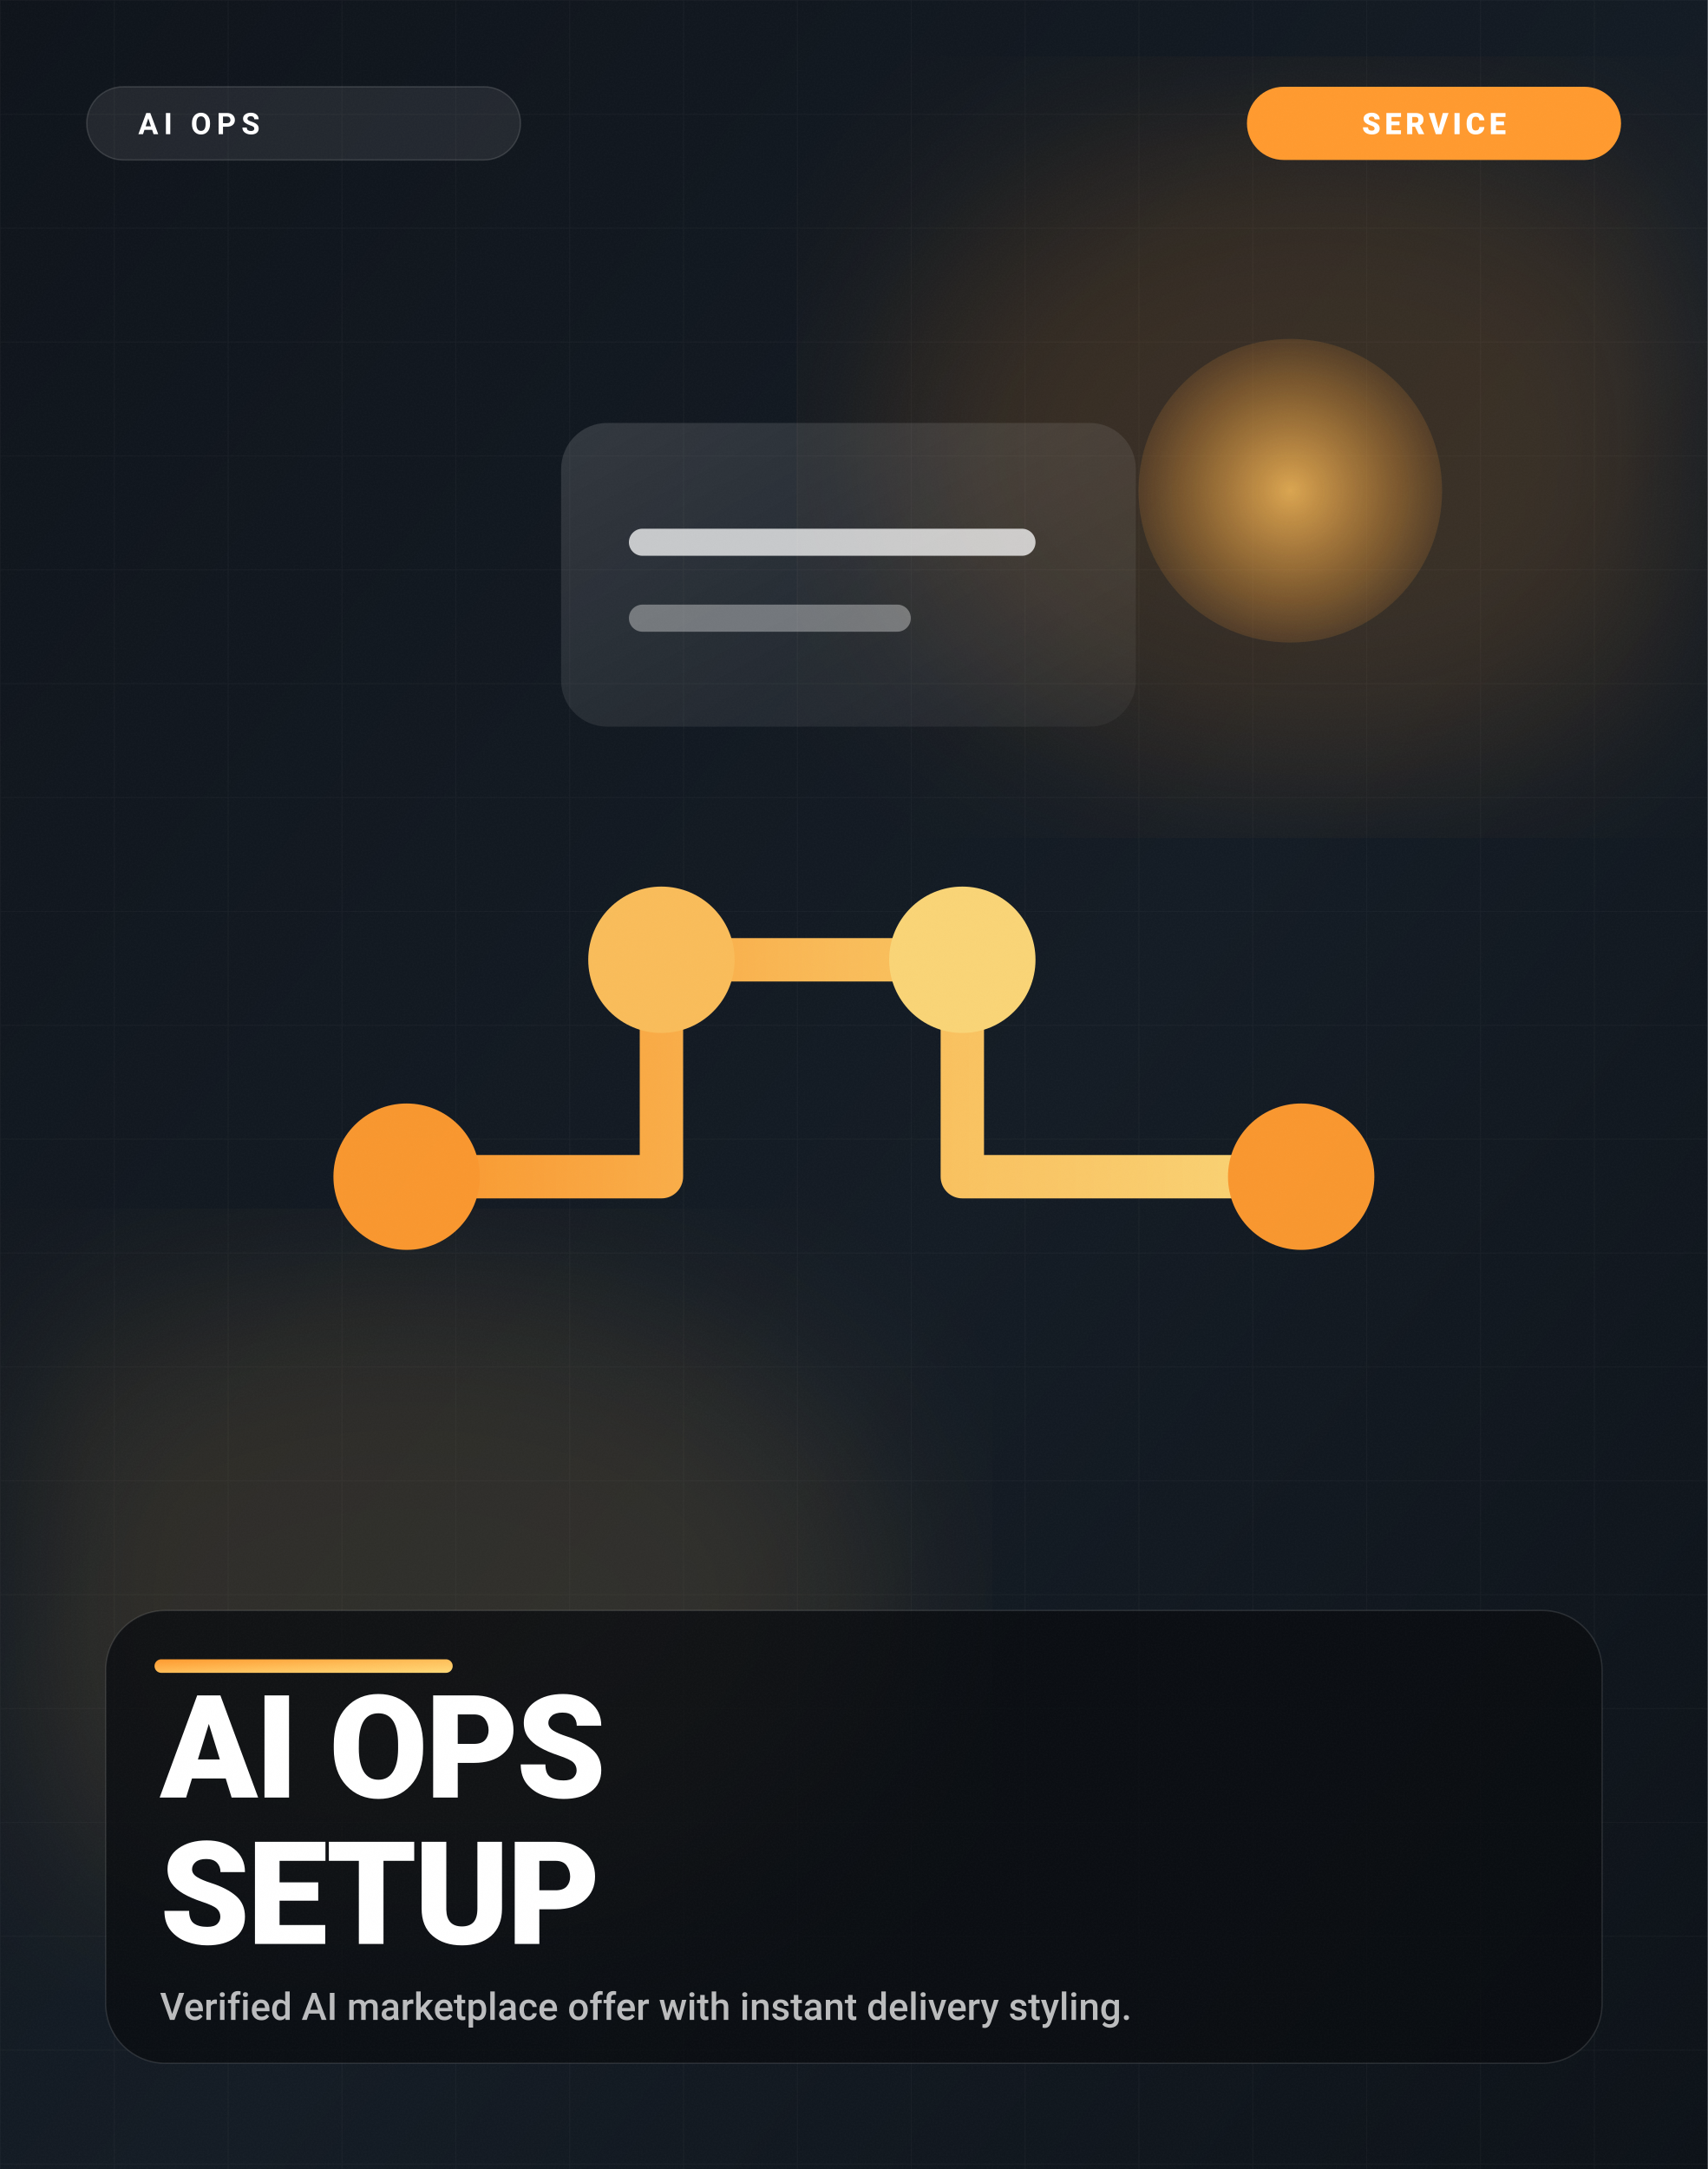
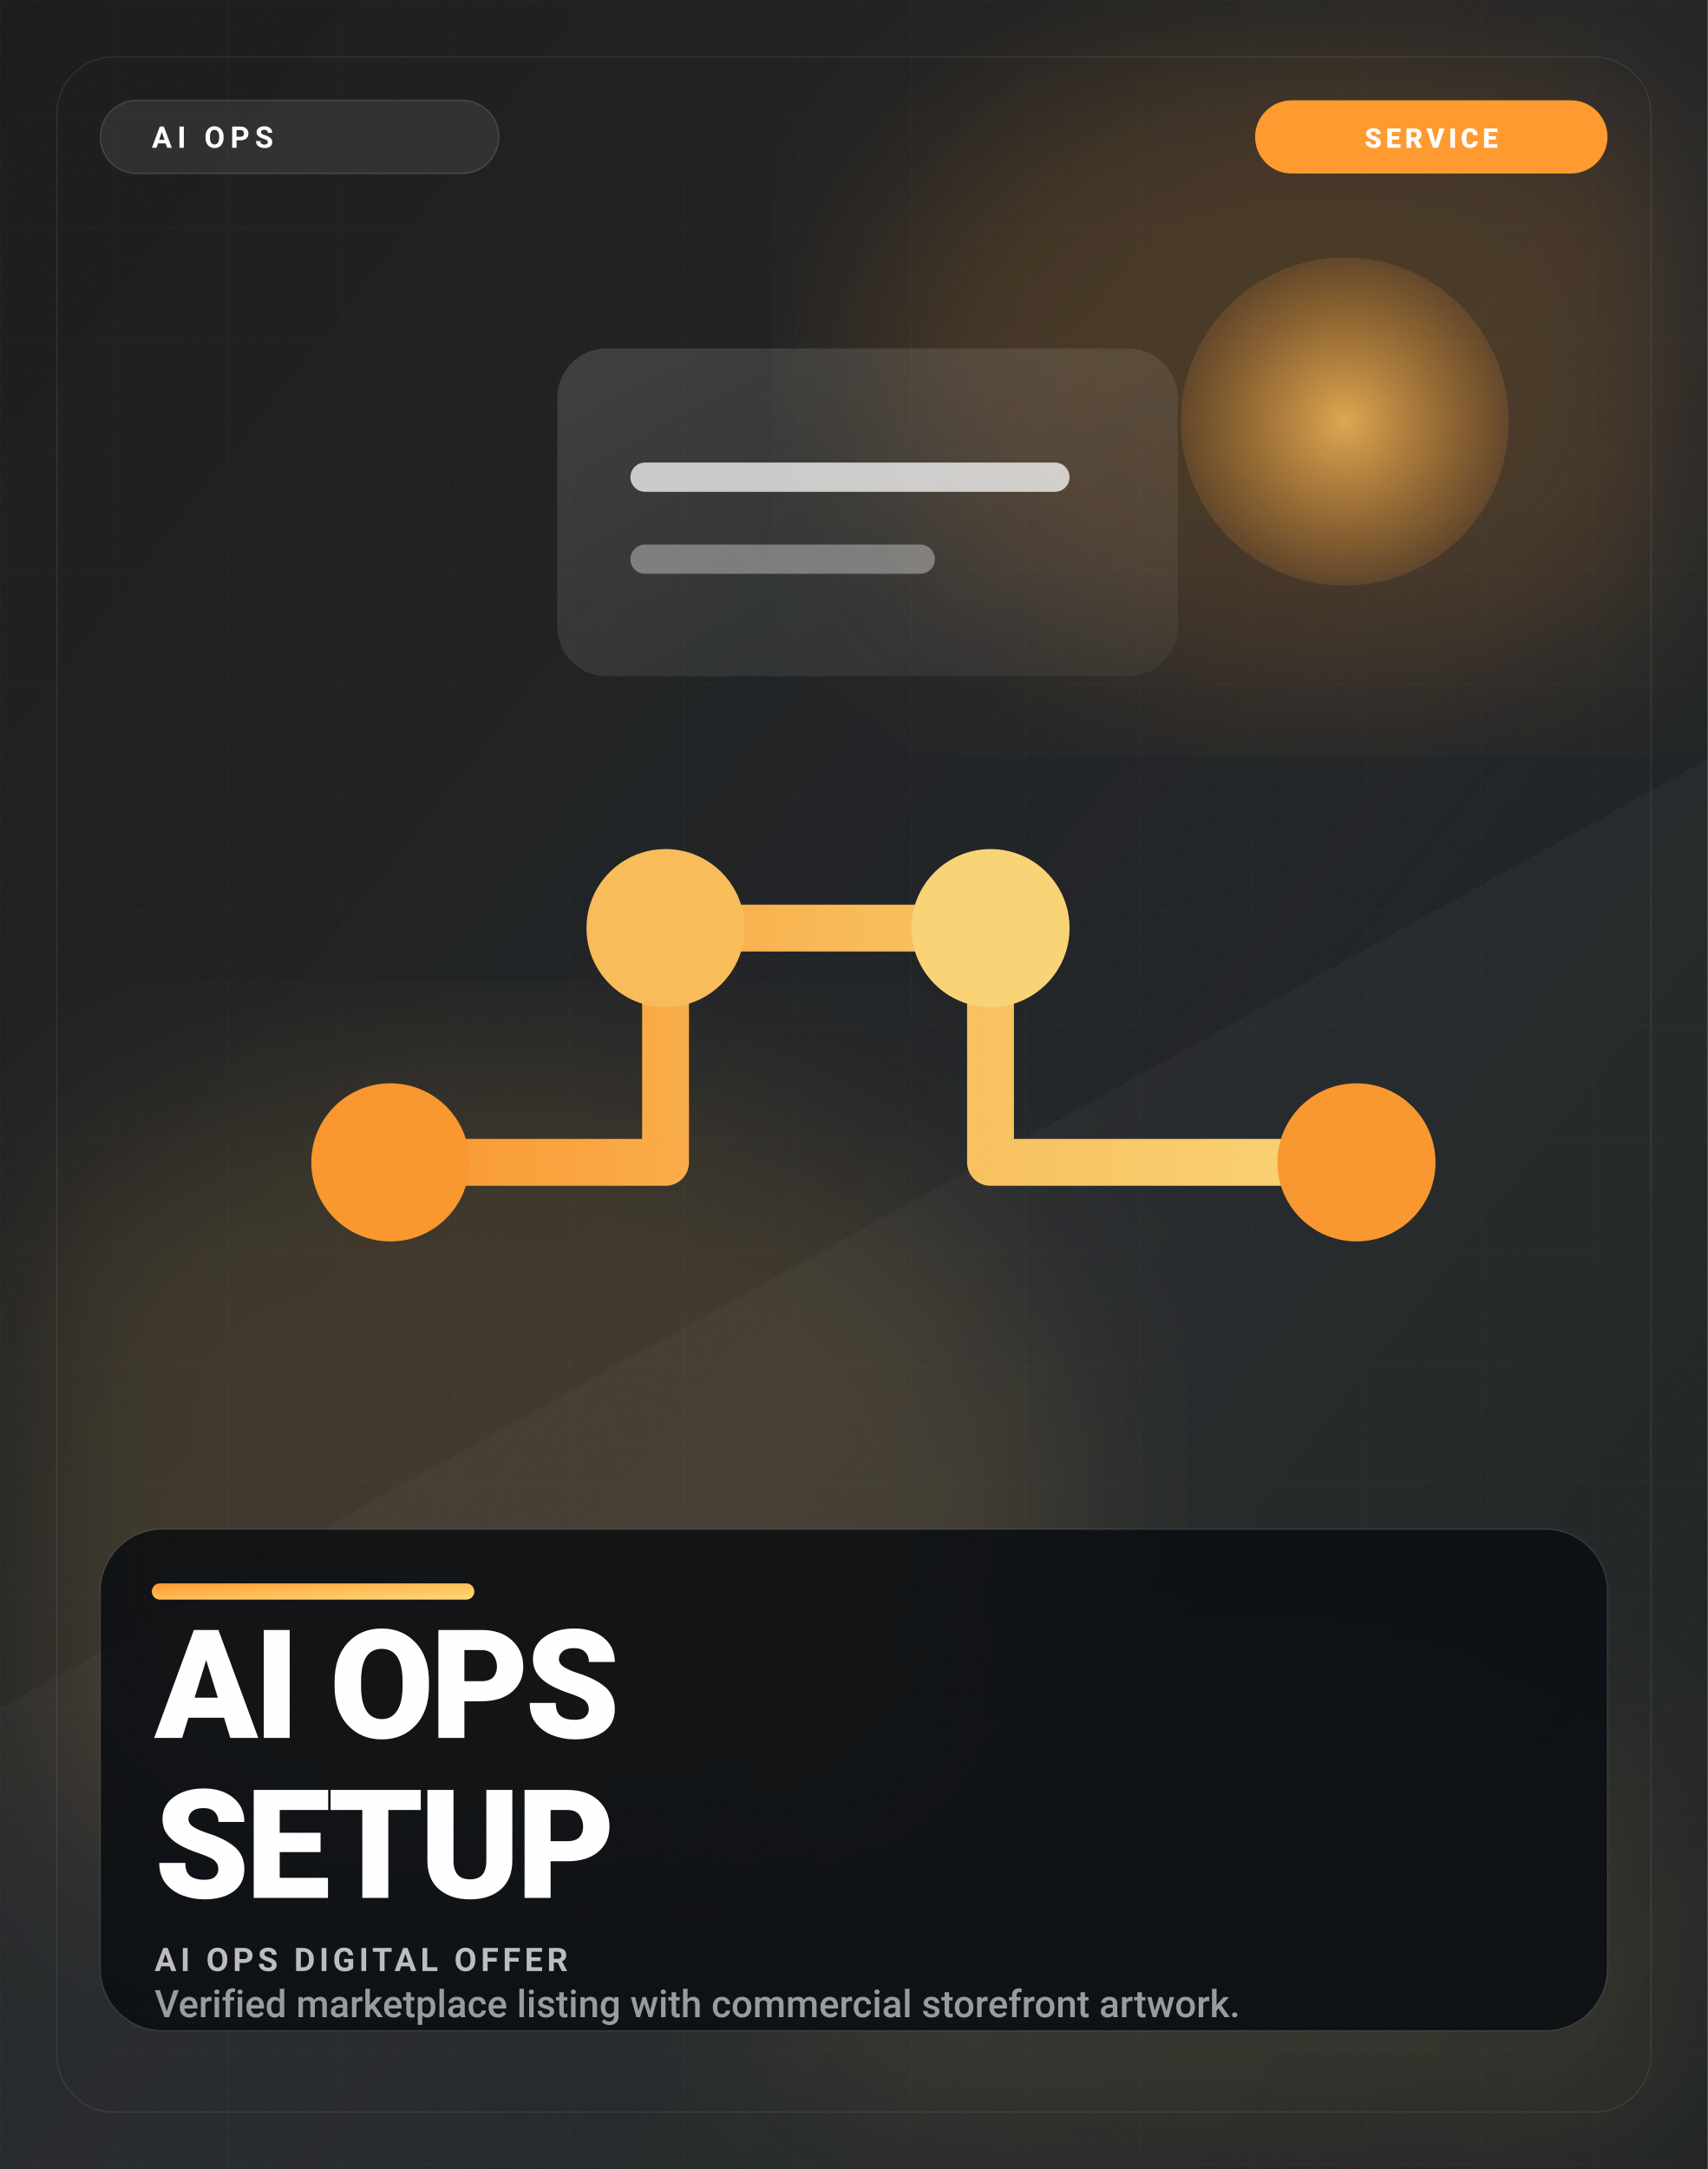
<svg xmlns="http://www.w3.org/2000/svg" viewBox="0 0 1260 1600" role="img" aria-label="AI OPS SETUP product cover">
  <defs>
    <linearGradient id="bgposter10" x1="0" y1="0" x2="1" y2="1">
      <stop offset="0%" stop-color="#0f141b" />
      <stop offset="56%" stop-color="#141c25" />
      <stop offset="100%" stop-color="#0d1218" />
    </linearGradient>
    <linearGradient id="accentposter10" x1="0" y1="0" x2="1" y2="1">
      <stop offset="0%" stop-color="#ff9a2f" />
      <stop offset="55%" stop-color="#ffc05b" />
      <stop offset="100%" stop-color="#ffd978" />
    </linearGradient>
    <linearGradient id="glassA" x1="0" y1="0" x2="1" y2="1">
      <stop offset="0%" stop-color="rgba(255,255,255,.14)" />
      <stop offset="100%" stop-color="rgba(255,255,255,.04)" />
    </linearGradient>
    <linearGradient id="glassB" x1="0" y1="0" x2="1" y2="1">
      <stop offset="0%" stop-color="rgba(255,255,255,.1)" />
      <stop offset="100%" stop-color="rgba(255,255,255,.02)" />
    </linearGradient>
    <radialGradient id="orbA" cx="50%" cy="50%" r="60%">
      <stop offset="0%" stop-color="#ffc05b" stop-opacity=".95" />
      <stop offset="100%" stop-color="#ff9a2f" stop-opacity="0" />
    </radialGradient>
    <linearGradient id="panelLine" x1="0" y1="0" x2="1" y2="0">
      <stop offset="0%" stop-color="#ff9a2f" />
      <stop offset="50%" stop-color="#ffc05b" />
      <stop offset="100%" stop-color="#ffd978" />
    </linearGradient>
    <pattern id="gridposter10" width="84" height="84" patternUnits="userSpaceOnUse">
      <path d="M84 0H0V84" fill="none" stroke="rgba(255,255,255,.06)" stroke-width="1" />
    </pattern>
    <filter id="noiseposter10" x="-20%" y="-20%" width="140%" height="140%">
      <feTurbulence type="fractalNoise" baseFrequency="0.8" numOctaves="2" stitchTiles="stitch" />
      <feColorMatrix type="saturate" values="0" />
      <feComponentTransfer>
        <feFuncA type="table" tableValues="0 0 .07 .1" />
      </feComponentTransfer>
    </filter>
    <filter id="blurposter10">
      <feGaussianBlur stdDeviation="70" />
    </filter>
  </defs>
  <rect width="1260" height="1600" fill="url(#bgposter10)" />
-   <rect width="1260" height="1600" fill="url(#gridposter10)" opacity=".6" />
-   <ellipse cx="972" cy="330" rx="320" ry="240" fill="#ff9a2f" opacity=".16" filter="url(#blurposter10)" />
-   <ellipse cx="300" cy="1180" rx="360" ry="240" fill="#ffc05b" opacity=".12" filter="url(#blurposter10)" />
-   <g>
+   <rect width="1260" height="1600" fill="url(#gridposter10)" opacity=".44" />
+   <rect width="1260" height="1600" fill="url(#accentposter10)" opacity=".06" />
+   <path d="M0 1260L1260 560V1600H0Z" fill="rgba(255,255,255,.03)" />
+   <ellipse cx="978" cy="270" rx="340" ry="240" fill="#ff9a2f" opacity=".18" filter="url(#blurposter10)" />
+   <ellipse cx="360" cy="1108" rx="430" ry="320" fill="#ffc05b" opacity=".14" filter="url(#blurposter10)" />
+   <ellipse cx="920" cy="1440" rx="360" ry="220" fill="#ffd978" opacity=".08" filter="url(#blurposter10)" />
+   <g transform="translate(-36 -80) scale(1.08)">
    <g opacity="0.97">
      <path d="M300 868h188v-160h222v160h250" stroke="url(#panelLine)" stroke-width="32" stroke-linecap="round" stroke-linejoin="round" fill="none" />
      <circle cx="300" cy="868" r="54" fill="#ff9a2f" />
      <circle cx="488" cy="708" r="54" fill="#ffc05b" />
      <circle cx="710" cy="708" r="54" fill="#ffd978" />
      <circle cx="960" cy="868" r="54" fill="#ff9a2f" />
      <rect x="414" y="312" width="424" height="224" rx="34" fill="url(#glassA)" />
      <path d="M474 400h280" stroke="#fff" stroke-width="20" stroke-linecap="round" opacity=".76" />
      <path d="M474 456h188" stroke="#fff" stroke-width="20" stroke-linecap="round" opacity=".36" />
      <circle cx="952" cy="362" r="112" fill="url(#orbA)" opacity=".88" />
    </g>
  </g>
-   <rect x="64" y="64" width="320" height="54" rx="27" fill="rgba(255,255,255,.08)" stroke="rgba(255,255,255,.14)" />
-   <text x="102" y="99" fill="#ffffff" font-size="22" font-family="Roboto, Arial, sans-serif" font-weight="700" letter-spacing="4">AI OPS</text>
-   <rect x="920" y="64" width="276" height="54" rx="27" fill="#ff9a2f" />
-   <text x="1058" y="99" fill="#ffffff" text-anchor="middle" font-size="22" font-family="Roboto, Arial, sans-serif" font-weight="800" letter-spacing="3">SERVICE</text>
-   <g transform="translate(78 1188)">
-     <rect width="1104" height="334" rx="44" fill="rgba(9,12,16,.78)" stroke="rgba(255,255,255,.12)" />
-     <rect x="36" y="36" width="220" height="10" rx="5" fill="url(#accentposter10)" />
-     <text x="40" y="138" fill="#ffffff" font-size="106" font-family="Roboto, Arial, sans-serif" font-weight="900" letter-spacing="-2">AI OPS</text>
-     <text x="40" y="246" fill="#ffffff" font-size="106" font-family="Roboto, Arial, sans-serif" font-weight="900" letter-spacing="-2">SETUP</text>
-     <text x="40" y="302" fill="rgba(255,255,255,.72)" font-size="28" font-family="Roboto, Arial, sans-serif" font-weight="500">Verified AI marketplace offer with instant delivery styling.</text>
+   <rect x="42" y="42" width="1176" height="1516" rx="42" fill="none" stroke="rgba(255,255,255,.08)" />
+   <rect x="74" y="74" width="294" height="54" rx="27" fill="rgba(255,255,255,.08)" stroke="rgba(255,255,255,.14)" />
+   <text x="112" y="109" fill="#ffffff" font-size="22" font-family="Roboto, Arial, sans-serif" font-weight="700" letter-spacing="4">AI OPS</text>
+   <rect x="926" y="74" width="260" height="54" rx="27" fill="#ff9a2f" />
+   <text x="1056" y="109" fill="#ffffff" text-anchor="middle" font-size="20" font-family="Roboto, Arial, sans-serif" font-weight="800" letter-spacing="3">SERVICE</text>
+   <g transform="translate(74 1128)">
+     <rect width="1112" height="370" rx="46" fill="rgba(8,11,16,.84)" stroke="rgba(255,255,255,.12)" />
+     <rect x="38" y="40" width="238" height="12" rx="6" fill="url(#accentposter10)" />
+     <text x="40" y="154" fill="#ffffff" font-size="112" font-family="Roboto, Arial, sans-serif" font-weight="900" letter-spacing="-3">AI OPS</text>
+     <text x="40" y="272" fill="#ffffff" font-size="112" font-family="Roboto, Arial, sans-serif" font-weight="900" letter-spacing="-3">SETUP</text>
+     <text x="40" y="326" fill="rgba(255,255,255,.72)" font-size="24" font-family="Roboto, Arial, sans-serif" font-weight="700" letter-spacing="3">AI OPS DIGITAL OFFER</text>
+     <text x="40" y="360" fill="rgba(255,255,255,.58)" font-size="28" font-family="Roboto, Arial, sans-serif" font-weight="500">Verified marketplace listing with commercial storefront artwork.</text>
  </g>
  <rect width="1260" height="1600" filter="url(#noiseposter10)" opacity=".18" />
</svg>
